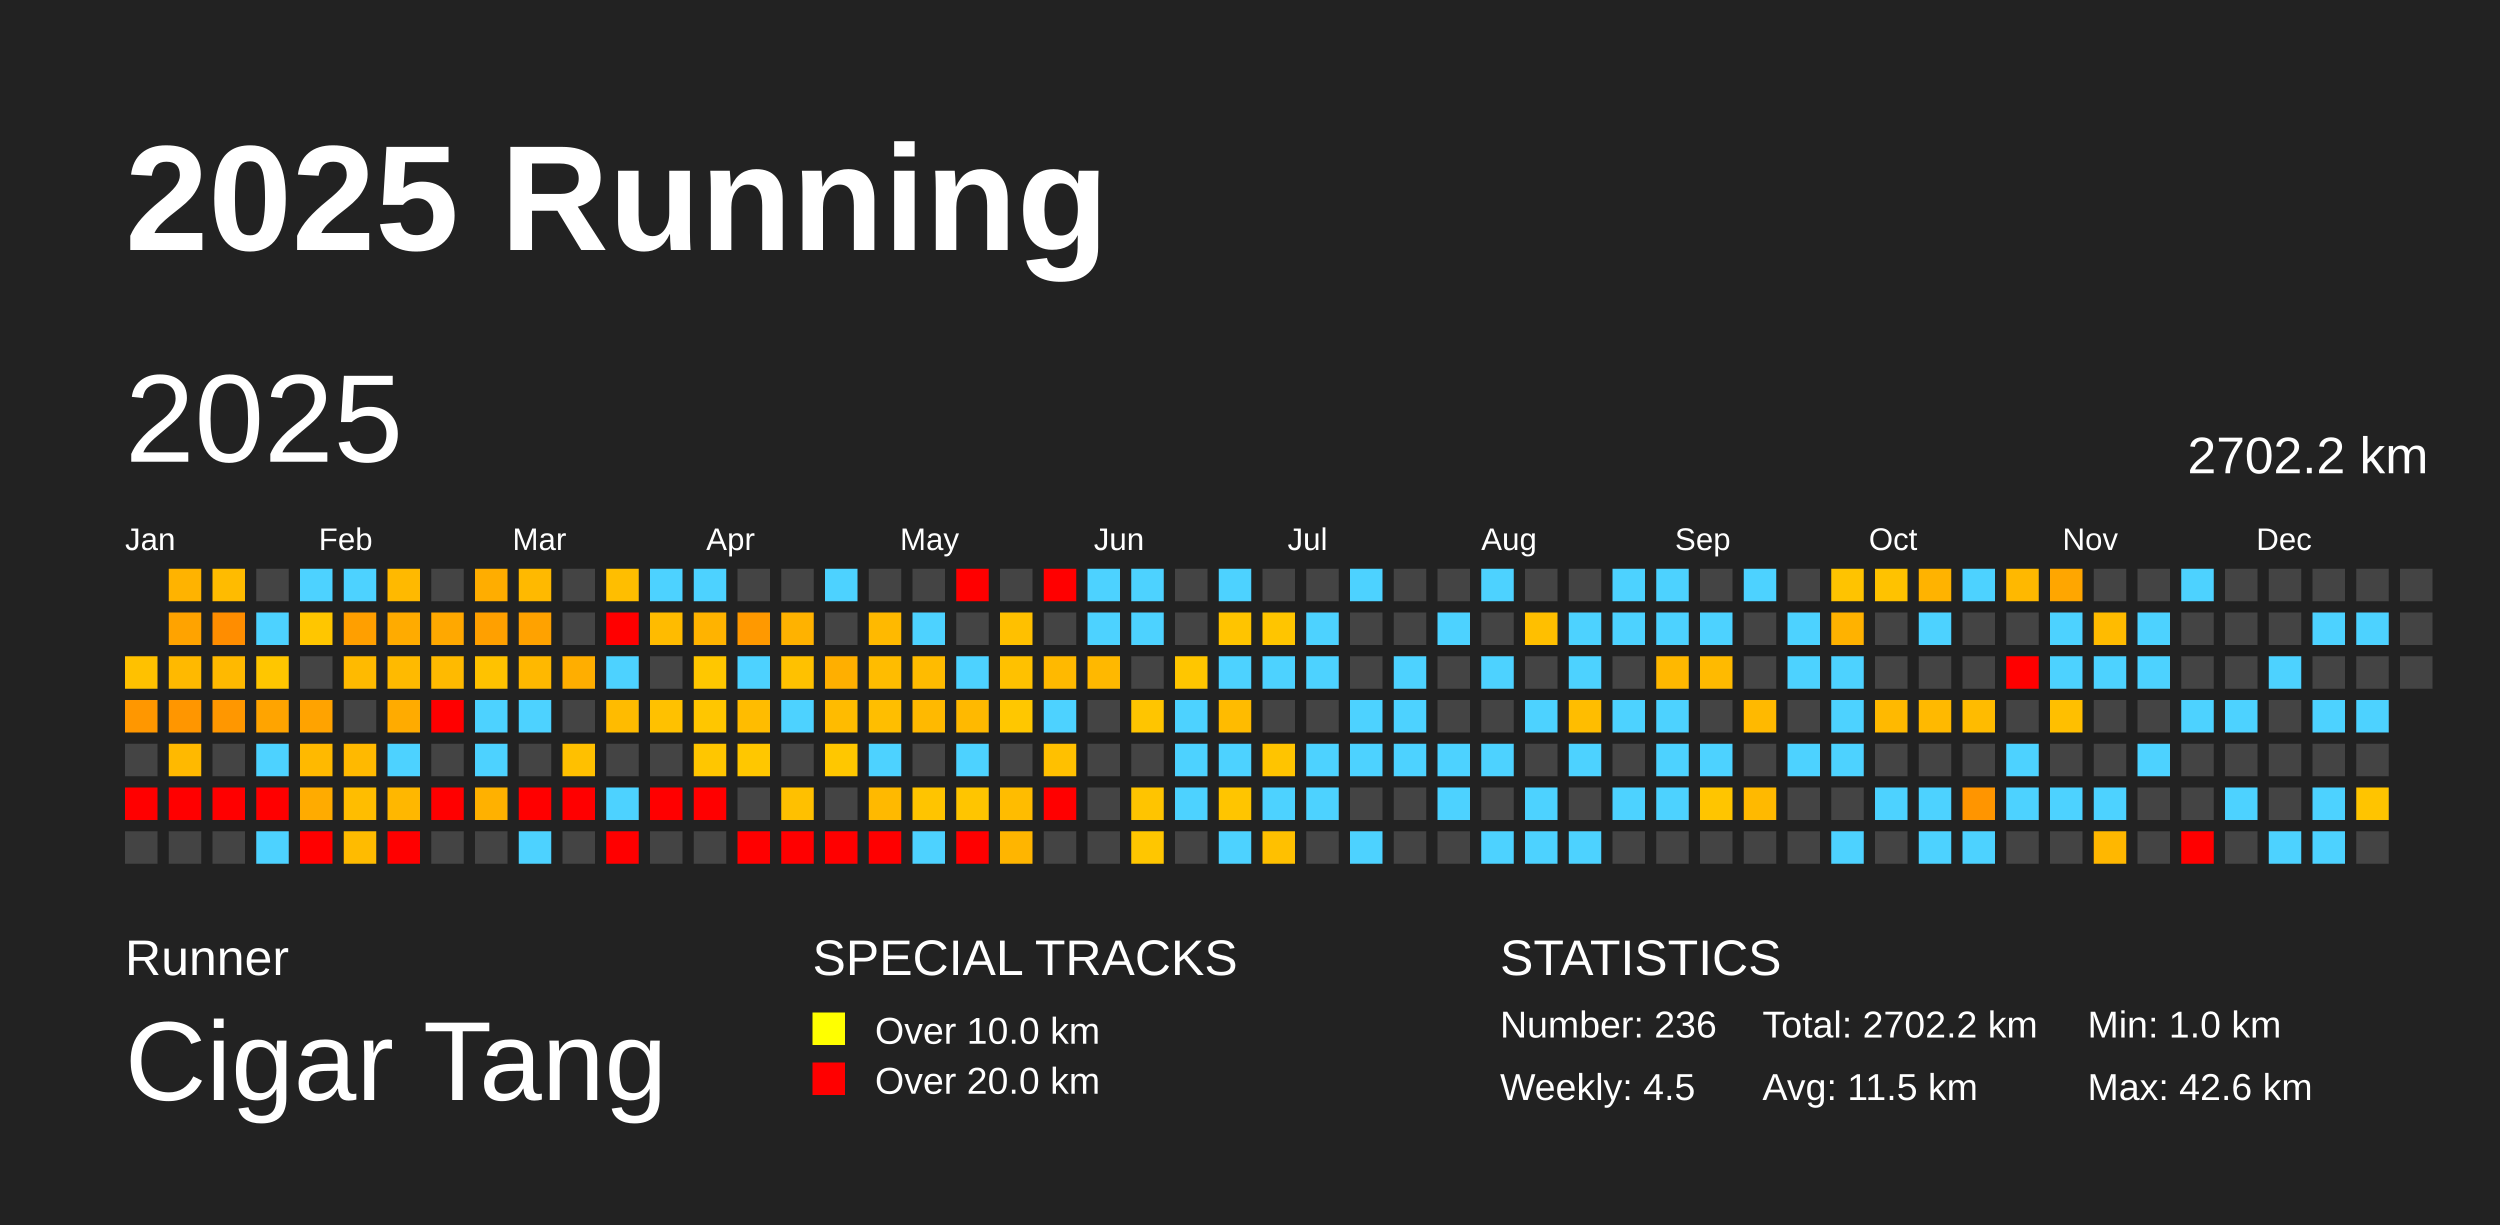
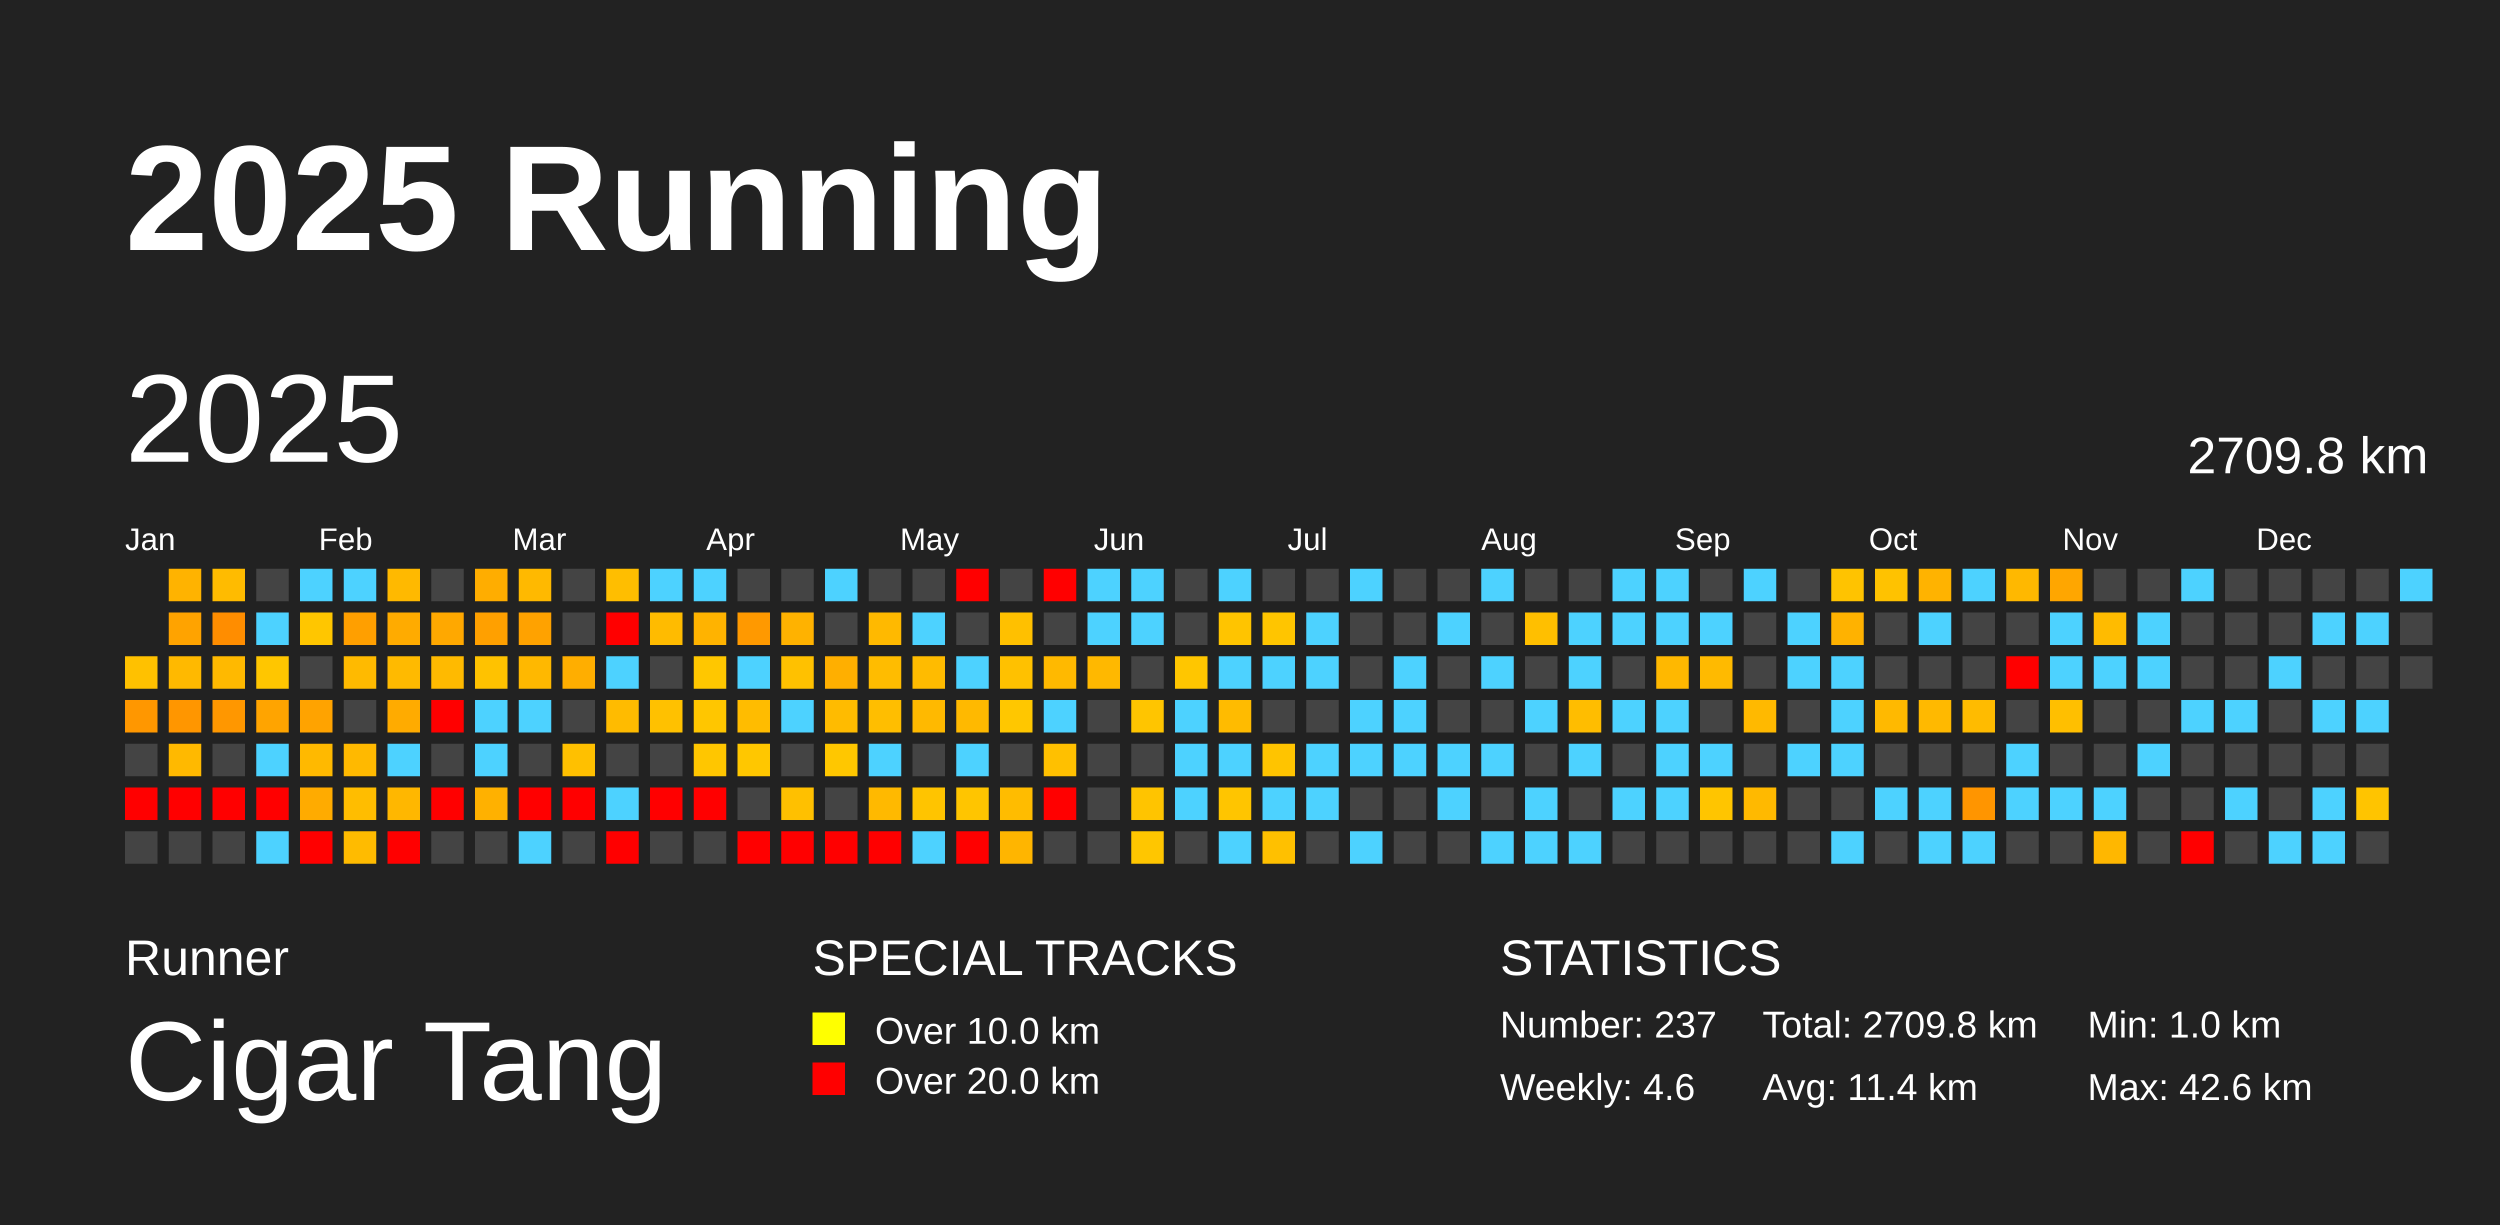
<svg xmlns="http://www.w3.org/2000/svg" baseProfile="full" height="98mm" version="1.1" viewBox="0,0,200,98" width="200mm">
  <defs />
  <rect fill="#222222" height="98" width="200" x="0" y="0" />
  <text fill="#FFFFFF" style="font-size:12px; font-family:Arial; font-weight:bold;" x="10" y="20">2025 Running</text>
  <text fill="#FFFFFF" style="font-size:4px; font-family:Arial" x="10" y="78">Runner</text>
  <text fill="#FFFFFF" style="font-size:9px; font-family:Arial" x="10" y="88">Cigar Tang</text>
  <text fill="#FFFFFF" style="font-size:4px; font-family:Arial" x="65" y="78">SPECIAL TRACKS</text>
  <rect fill="yellow" height="2.6" width="2.6" x="65" y="81" />
  <text fill="#FFFFFF" style="font-size:3px; font-family:Arial" x="70" y="83.5">Over 10.0 km</text>
  <rect fill="red" height="2.6" width="2.6" x="65" y="85" />
  <text fill="#FFFFFF" style="font-size:3px; font-family:Arial" x="70" y="87.5">Over 20.0 km</text>
  <text fill="#FFFFFF" style="font-size:4px; font-family:Arial" x="120" y="78">STATISTICS</text>
-   <text fill="#FFFFFF" style="font-size:3px; font-family:Arial" x="120" y="83">Number: 236</text>
-   <text fill="#FFFFFF" style="font-size:3px; font-family:Arial" x="120" y="88">Weekly: 4.5</text>
-   <text fill="#FFFFFF" style="font-size:3px; font-family:Arial" x="141" y="83">Total: 2702.2 km</text>
-   <text fill="#FFFFFF" style="font-size:3px; font-family:Arial" x="141" y="88">Avg: 11.5 km</text>
+   <text fill="#FFFFFF" style="font-size:3px; font-family:Arial" x="120" y="83">Number: 237</text>
+   <text fill="#FFFFFF" style="font-size:3px; font-family:Arial" x="120" y="88">Weekly: 4.6</text>
+   <text fill="#FFFFFF" style="font-size:3px; font-family:Arial" x="141" y="83">Total: 2709.8 km</text>
+   <text fill="#FFFFFF" style="font-size:3px; font-family:Arial" x="141" y="88">Avg: 11.4 km</text>
  <text fill="#FFFFFF" style="font-size:3px; font-family:Arial" x="167" y="83">Min: 1.0 km</text>
  <text fill="#FFFFFF" style="font-size:3px; font-family:Arial" x="167" y="88">Max: 42.6 km</text>
  <text dominant-baseline="hanging" fill="#FFFFFF" style="font-size:10.0px; font-family:Arial;" x="10" y="30">2025</text>
-   <text dominant-baseline="hanging" fill="#FFFFFF" style="font-size:4.125px; font-family:Arial;" x="175" y="35">2702.2 km</text>
+   <text dominant-baseline="hanging" fill="#FFFFFF" style="font-size:4.125px; font-family:Arial;" x="175" y="35">2709.8 km</text>
  <text fill="#FFFFFF" style="font-size:2.5px; font-family:Arial" x="10.0" y="44">Jan</text>
  <text fill="#FFFFFF" style="font-size:2.5px; font-family:Arial" x="25.5" y="44">Feb</text>
  <text fill="#FFFFFF" style="font-size:2.5px; font-family:Arial" x="41.0" y="44">Mar</text>
  <text fill="#FFFFFF" style="font-size:2.5px; font-family:Arial" x="56.5" y="44">Apr</text>
  <text fill="#FFFFFF" style="font-size:2.5px; font-family:Arial" x="72.0" y="44">May</text>
  <text fill="#FFFFFF" style="font-size:2.5px; font-family:Arial" x="87.5" y="44">Jun</text>
  <text fill="#FFFFFF" style="font-size:2.5px; font-family:Arial" x="103.0" y="44">Jul</text>
  <text fill="#FFFFFF" style="font-size:2.5px; font-family:Arial" x="118.5" y="44">Aug</text>
  <text fill="#FFFFFF" style="font-size:2.5px; font-family:Arial" x="134.0" y="44">Sep</text>
  <text fill="#FFFFFF" style="font-size:2.5px; font-family:Arial" x="149.5" y="44">Oct</text>
  <text fill="#FFFFFF" style="font-size:2.5px; font-family:Arial" x="165.0" y="44">Nov</text>
  <text fill="#FFFFFF" style="font-size:2.5px; font-family:Arial" x="180.5" y="44">Dec</text>
  <rect fill="#ffc100" height="2.6" width="2.6" x="10.0" y="52.5" />
  <rect fill="#ff9700" height="2.6" width="2.6" x="10.0" y="56.0" />
  <rect fill="#444444" height="2.6" width="2.6" x="10.0" y="59.5" />
  <rect fill="red" height="2.6" width="2.6" x="10.0" y="63.0" />
  <rect fill="#444444" height="2.6" width="2.6" x="10.0" y="66.5" />
  <rect fill="#ffb300" height="2.6" width="2.6" x="13.5" y="45.5" />
  <rect fill="#ffa300" height="2.6" width="2.6" x="13.5" y="49.0" />
  <rect fill="#ffb900" height="2.6" width="2.6" x="13.5" y="52.5" />
  <rect fill="#ff9600" height="2.6" width="2.6" x="13.5" y="56.0" />
  <rect fill="#ffb900" height="2.6" width="2.6" x="13.5" y="59.5" />
  <rect fill="red" height="2.6" width="2.6" x="13.5" y="63.0" />
  <rect fill="#444444" height="2.6" width="2.6" x="13.5" y="66.5" />
  <rect fill="#ffbb00" height="2.6" width="2.6" x="17.0" y="45.5" />
  <rect fill="#ff8d00" height="2.6" width="2.6" x="17.0" y="49.0" />
  <rect fill="#ffb900" height="2.6" width="2.6" x="17.0" y="52.5" />
  <rect fill="#ff9700" height="2.6" width="2.6" x="17.0" y="56.0" />
  <rect fill="#444444" height="2.6" width="2.6" x="17.0" y="59.5" />
  <rect fill="red" height="2.6" width="2.6" x="17.0" y="63.0" />
  <rect fill="#444444" height="2.6" width="2.6" x="17.0" y="66.5" />
  <rect fill="#444444" height="2.6" width="2.6" x="20.5" y="45.5" />
  <rect fill="#4dd2ff" height="2.6" width="2.6" x="20.5" y="49.0" />
  <rect fill="#ffc600" height="2.6" width="2.6" x="20.5" y="52.5" />
  <rect fill="#ffa400" height="2.6" width="2.6" x="20.5" y="56.0" />
  <rect fill="#4dd2ff" height="2.6" width="2.6" x="20.5" y="59.5" />
  <rect fill="red" height="2.6" width="2.6" x="20.5" y="63.0" />
  <rect fill="#4dd2ff" height="2.6" width="2.6" x="20.5" y="66.5" />
  <rect fill="#4dd2ff" height="2.6" width="2.6" x="24.0" y="45.5" />
  <rect fill="#ffc600" height="2.6" width="2.6" x="24.0" y="49.0" />
  <rect fill="#444444" height="2.6" width="2.6" x="24.0" y="52.5" />
  <rect fill="#ffa300" height="2.6" width="2.6" x="24.0" y="56.0" />
  <rect fill="#ffb900" height="2.6" width="2.6" x="24.0" y="59.5" />
  <rect fill="#ffab00" height="2.6" width="2.6" x="24.0" y="63.0" />
  <rect fill="red" height="2.6" width="2.6" x="24.0" y="66.5" />
  <rect fill="#4dd2ff" height="2.6" width="2.6" x="27.5" y="45.5" />
  <rect fill="#ff9f00" height="2.6" width="2.6" x="27.5" y="49.0" />
  <rect fill="#ffba00" height="2.6" width="2.6" x="27.5" y="52.5" />
  <rect fill="#444444" height="2.6" width="2.6" x="27.5" y="56.0" />
  <rect fill="#ffb900" height="2.6" width="2.6" x="27.5" y="59.5" />
  <rect fill="#ffbd00" height="2.6" width="2.6" x="27.5" y="63.0" />
  <rect fill="#ffbb00" height="2.6" width="2.6" x="27.5" y="66.5" />
  <rect fill="#ffb900" height="2.6" width="2.6" x="31.0" y="45.5" />
  <rect fill="#ffab00" height="2.6" width="2.6" x="31.0" y="49.0" />
  <rect fill="#ffba00" height="2.6" width="2.6" x="31.0" y="52.5" />
  <rect fill="#ffab00" height="2.6" width="2.6" x="31.0" y="56.0" />
  <rect fill="#4dd2ff" height="2.6" width="2.6" x="31.0" y="59.5" />
  <rect fill="#ffb700" height="2.6" width="2.6" x="31.0" y="63.0" />
  <rect fill="red" height="2.6" width="2.6" x="31.0" y="66.5" />
  <rect fill="#444444" height="2.6" width="2.6" x="34.5" y="45.5" />
  <rect fill="#ffa800" height="2.6" width="2.6" x="34.5" y="49.0" />
  <rect fill="#ffba00" height="2.6" width="2.6" x="34.5" y="52.5" />
  <rect fill="red" height="2.6" width="2.6" x="34.5" y="56.0" />
  <rect fill="#444444" height="2.6" width="2.6" x="34.5" y="59.5" />
  <rect fill="red" height="2.6" width="2.6" x="34.5" y="63.0" />
  <rect fill="#444444" height="2.6" width="2.6" x="34.5" y="66.5" />
  <rect fill="#ffad00" height="2.6" width="2.6" x="38.0" y="45.5" />
  <rect fill="#ffa000" height="2.6" width="2.6" x="38.0" y="49.0" />
  <rect fill="#ffc200" height="2.6" width="2.6" x="38.0" y="52.5" />
  <rect fill="#4dd2ff" height="2.6" width="2.6" x="38.0" y="56.0" />
  <rect fill="#4dd2ff" height="2.6" width="2.6" x="38.0" y="59.5" />
  <rect fill="#ffb100" height="2.6" width="2.6" x="38.0" y="63.0" />
  <rect fill="#444444" height="2.6" width="2.6" x="38.0" y="66.5" />
  <rect fill="#ffb900" height="2.6" width="2.6" x="41.5" y="45.5" />
  <rect fill="#ffa200" height="2.6" width="2.6" x="41.5" y="49.0" />
  <rect fill="#ffb800" height="2.6" width="2.6" x="41.5" y="52.5" />
  <rect fill="#4dd2ff" height="2.6" width="2.6" x="41.5" y="56.0" />
  <rect fill="#444444" height="2.6" width="2.6" x="41.5" y="59.5" />
  <rect fill="red" height="2.6" width="2.6" x="41.5" y="63.0" />
  <rect fill="#4dd2ff" height="2.6" width="2.6" x="41.5" y="66.5" />
  <rect fill="#444444" height="2.6" width="2.6" x="45.0" y="45.5" />
  <rect fill="#444444" height="2.6" width="2.6" x="45.0" y="49.0" />
  <rect fill="#ffae00" height="2.6" width="2.6" x="45.0" y="52.5" />
  <rect fill="#444444" height="2.6" width="2.6" x="45.0" y="56.0" />
  <rect fill="#ffc000" height="2.6" width="2.6" x="45.0" y="59.5" />
  <rect fill="red" height="2.6" width="2.6" x="45.0" y="63.0" />
  <rect fill="#444444" height="2.6" width="2.6" x="45.0" y="66.5" />
  <rect fill="#ffbe00" height="2.6" width="2.6" x="48.5" y="45.5" />
  <rect fill="red" height="2.6" width="2.6" x="48.5" y="49.0" />
  <rect fill="#4dd2ff" height="2.6" width="2.6" x="48.5" y="52.5" />
  <rect fill="#ffbb00" height="2.6" width="2.6" x="48.5" y="56.0" />
  <rect fill="#444444" height="2.6" width="2.6" x="48.5" y="59.5" />
  <rect fill="#4dd2ff" height="2.6" width="2.6" x="48.5" y="63.0" />
  <rect fill="red" height="2.6" width="2.6" x="48.5" y="66.5" />
  <rect fill="#4dd2ff" height="2.6" width="2.6" x="52.0" y="45.5" />
  <rect fill="#ffbb00" height="2.6" width="2.6" x="52.0" y="49.0" />
  <rect fill="#444444" height="2.6" width="2.6" x="52.0" y="52.5" />
  <rect fill="#ffc100" height="2.6" width="2.6" x="52.0" y="56.0" />
  <rect fill="#444444" height="2.6" width="2.6" x="52.0" y="59.5" />
  <rect fill="red" height="2.6" width="2.6" x="52.0" y="63.0" />
  <rect fill="#444444" height="2.6" width="2.6" x="52.0" y="66.5" />
  <rect fill="#4dd2ff" height="2.6" width="2.6" x="55.5" y="45.5" />
  <rect fill="#ffb300" height="2.6" width="2.6" x="55.5" y="49.0" />
  <rect fill="#ffc700" height="2.6" width="2.6" x="55.5" y="52.5" />
  <rect fill="#ffc600" height="2.6" width="2.6" x="55.5" y="56.0" />
  <rect fill="#ffc600" height="2.6" width="2.6" x="55.5" y="59.5" />
  <rect fill="red" height="2.6" width="2.6" x="55.5" y="63.0" />
  <rect fill="#444444" height="2.6" width="2.6" x="55.5" y="66.5" />
  <rect fill="#444444" height="2.6" width="2.6" x="59.0" y="45.5" />
  <rect fill="#ff9900" height="2.6" width="2.6" x="59.0" y="49.0" />
  <rect fill="#4dd2ff" height="2.6" width="2.6" x="59.0" y="52.5" />
  <rect fill="#ffbc00" height="2.6" width="2.6" x="59.0" y="56.0" />
  <rect fill="#ffc700" height="2.6" width="2.6" x="59.0" y="59.5" />
  <rect fill="#444444" height="2.6" width="2.6" x="59.0" y="63.0" />
  <rect fill="red" height="2.6" width="2.6" x="59.0" y="66.5" />
  <rect fill="#444444" height="2.6" width="2.6" x="62.5" y="45.5" />
  <rect fill="#ffb200" height="2.6" width="2.6" x="62.5" y="49.0" />
  <rect fill="#ffc100" height="2.6" width="2.6" x="62.5" y="52.5" />
  <rect fill="#4dd2ff" height="2.6" width="2.6" x="62.5" y="56.0" />
  <rect fill="#444444" height="2.6" width="2.6" x="62.5" y="59.5" />
  <rect fill="#ffc000" height="2.6" width="2.6" x="62.5" y="63.0" />
  <rect fill="red" height="2.6" width="2.6" x="62.5" y="66.5" />
  <rect fill="#4dd2ff" height="2.6" width="2.6" x="66.0" y="45.5" />
  <rect fill="#444444" height="2.6" width="2.6" x="66.0" y="49.0" />
  <rect fill="#ffaf00" height="2.6" width="2.6" x="66.0" y="52.5" />
  <rect fill="#ffbb00" height="2.6" width="2.6" x="66.0" y="56.0" />
  <rect fill="#ffc700" height="2.6" width="2.6" x="66.0" y="59.5" />
  <rect fill="#444444" height="2.6" width="2.6" x="66.0" y="63.0" />
  <rect fill="red" height="2.6" width="2.6" x="66.0" y="66.5" />
  <rect fill="#444444" height="2.6" width="2.6" x="69.5" y="45.5" />
  <rect fill="#ffb900" height="2.6" width="2.6" x="69.5" y="49.0" />
  <rect fill="#ffbc00" height="2.6" width="2.6" x="69.5" y="52.5" />
  <rect fill="#ffbe00" height="2.6" width="2.6" x="69.5" y="56.0" />
  <rect fill="#4dd2ff" height="2.6" width="2.6" x="69.5" y="59.5" />
  <rect fill="#ffb900" height="2.6" width="2.6" x="69.5" y="63.0" />
  <rect fill="red" height="2.6" width="2.6" x="69.5" y="66.5" />
  <rect fill="#444444" height="2.6" width="2.6" x="73.0" y="45.5" />
  <rect fill="#4dd2ff" height="2.6" width="2.6" x="73.0" y="49.0" />
  <rect fill="#ffbb00" height="2.6" width="2.6" x="73.0" y="52.5" />
  <rect fill="#ffb900" height="2.6" width="2.6" x="73.0" y="56.0" />
  <rect fill="#444444" height="2.6" width="2.6" x="73.0" y="59.5" />
  <rect fill="#ffc400" height="2.6" width="2.6" x="73.0" y="63.0" />
  <rect fill="#4dd2ff" height="2.6" width="2.6" x="73.0" y="66.5" />
  <rect fill="red" height="2.6" width="2.6" x="76.5" y="45.5" />
  <rect fill="#444444" height="2.6" width="2.6" x="76.5" y="49.0" />
  <rect fill="#4dd2ff" height="2.6" width="2.6" x="76.5" y="52.5" />
  <rect fill="#ffb900" height="2.6" width="2.6" x="76.5" y="56.0" />
  <rect fill="#4dd2ff" height="2.6" width="2.6" x="76.5" y="59.5" />
  <rect fill="#ffc500" height="2.6" width="2.6" x="76.5" y="63.0" />
  <rect fill="red" height="2.6" width="2.6" x="76.5" y="66.5" />
  <rect fill="#444444" height="2.6" width="2.6" x="80.0" y="45.5" />
  <rect fill="#ffc000" height="2.6" width="2.6" x="80.0" y="49.0" />
  <rect fill="#ffc100" height="2.6" width="2.6" x="80.0" y="52.5" />
  <rect fill="#ffc700" height="2.6" width="2.6" x="80.0" y="56.0" />
  <rect fill="#444444" height="2.6" width="2.6" x="80.0" y="59.5" />
  <rect fill="#ffbc00" height="2.6" width="2.6" x="80.0" y="63.0" />
  <rect fill="#ffb500" height="2.6" width="2.6" x="80.0" y="66.5" />
  <rect fill="red" height="2.6" width="2.6" x="83.5" y="45.5" />
  <rect fill="#444444" height="2.6" width="2.6" x="83.5" y="49.0" />
  <rect fill="#ffb900" height="2.6" width="2.6" x="83.5" y="52.5" />
  <rect fill="#4dd2ff" height="2.6" width="2.6" x="83.5" y="56.0" />
  <rect fill="#ffc000" height="2.6" width="2.6" x="83.5" y="59.5" />
  <rect fill="red" height="2.6" width="2.6" x="83.5" y="63.0" />
  <rect fill="#444444" height="2.6" width="2.6" x="83.5" y="66.5" />
  <rect fill="#4dd2ff" height="2.6" width="2.6" x="87.0" y="45.5" />
  <rect fill="#4dd2ff" height="2.6" width="2.6" x="87.0" y="49.0" />
  <rect fill="#ffb800" height="2.6" width="2.6" x="87.0" y="52.5" />
  <rect fill="#444444" height="2.6" width="2.6" x="87.0" y="56.0" />
  <rect fill="#444444" height="2.6" width="2.6" x="87.0" y="59.5" />
  <rect fill="#444444" height="2.6" width="2.6" x="87.0" y="63.0" />
  <rect fill="#444444" height="2.6" width="2.6" x="87.0" y="66.5" />
  <rect fill="#4dd2ff" height="2.6" width="2.6" x="90.5" y="45.5" />
  <rect fill="#4dd2ff" height="2.6" width="2.6" x="90.5" y="49.0" />
  <rect fill="#444444" height="2.6" width="2.6" x="90.5" y="52.5" />
  <rect fill="#ffc500" height="2.6" width="2.6" x="90.5" y="56.0" />
  <rect fill="#444444" height="2.6" width="2.6" x="90.5" y="59.5" />
  <rect fill="#ffc400" height="2.6" width="2.6" x="90.5" y="63.0" />
  <rect fill="#ffc600" height="2.6" width="2.6" x="90.5" y="66.5" />
  <rect fill="#444444" height="2.6" width="2.6" x="94.0" y="45.5" />
  <rect fill="#444444" height="2.6" width="2.6" x="94.0" y="49.0" />
  <rect fill="#ffc600" height="2.6" width="2.6" x="94.0" y="52.5" />
  <rect fill="#4dd2ff" height="2.6" width="2.6" x="94.0" y="56.0" />
  <rect fill="#4dd2ff" height="2.6" width="2.6" x="94.0" y="59.5" />
  <rect fill="#4dd2ff" height="2.6" width="2.6" x="94.0" y="63.0" />
  <rect fill="#444444" height="2.6" width="2.6" x="94.0" y="66.5" />
  <rect fill="#4dd2ff" height="2.6" width="2.6" x="97.5" y="45.5" />
  <rect fill="#ffc400" height="2.6" width="2.6" x="97.5" y="49.0" />
  <rect fill="#4dd2ff" height="2.6" width="2.6" x="97.5" y="52.5" />
  <rect fill="#ffbb00" height="2.6" width="2.6" x="97.5" y="56.0" />
  <rect fill="#4dd2ff" height="2.6" width="2.6" x="97.5" y="59.5" />
  <rect fill="#ffc500" height="2.6" width="2.6" x="97.5" y="63.0" />
  <rect fill="#4dd2ff" height="2.6" width="2.6" x="97.5" y="66.5" />
  <rect fill="#444444" height="2.6" width="2.6" x="101.0" y="45.5" />
  <rect fill="#ffc500" height="2.6" width="2.6" x="101.0" y="49.0" />
  <rect fill="#4dd2ff" height="2.6" width="2.6" x="101.0" y="52.5" />
  <rect fill="#444444" height="2.6" width="2.6" x="101.0" y="56.0" />
  <rect fill="#ffc400" height="2.6" width="2.6" x="101.0" y="59.5" />
  <rect fill="#4dd2ff" height="2.6" width="2.6" x="101.0" y="63.0" />
  <rect fill="#ffc000" height="2.6" width="2.6" x="101.0" y="66.5" />
  <rect fill="#444444" height="2.6" width="2.6" x="104.5" y="45.5" />
  <rect fill="#4dd2ff" height="2.6" width="2.6" x="104.5" y="49.0" />
  <rect fill="#4dd2ff" height="2.6" width="2.6" x="104.5" y="52.5" />
  <rect fill="#444444" height="2.6" width="2.6" x="104.5" y="56.0" />
  <rect fill="#4dd2ff" height="2.6" width="2.6" x="104.5" y="59.5" />
  <rect fill="#4dd2ff" height="2.6" width="2.6" x="104.5" y="63.0" />
  <rect fill="#444444" height="2.6" width="2.6" x="104.5" y="66.5" />
  <rect fill="#4dd2ff" height="2.6" width="2.6" x="108.0" y="45.5" />
  <rect fill="#444444" height="2.6" width="2.6" x="108.0" y="49.0" />
  <rect fill="#444444" height="2.6" width="2.6" x="108.0" y="52.5" />
  <rect fill="#4dd2ff" height="2.6" width="2.6" x="108.0" y="56.0" />
  <rect fill="#4dd2ff" height="2.6" width="2.6" x="108.0" y="59.5" />
  <rect fill="#444444" height="2.6" width="2.6" x="108.0" y="63.0" />
  <rect fill="#4dd2ff" height="2.6" width="2.6" x="108.0" y="66.5" />
  <rect fill="#444444" height="2.6" width="2.6" x="111.5" y="45.5" />
  <rect fill="#444444" height="2.6" width="2.6" x="111.5" y="49.0" />
  <rect fill="#4dd2ff" height="2.6" width="2.6" x="111.5" y="52.5" />
  <rect fill="#4dd2ff" height="2.6" width="2.6" x="111.5" y="56.0" />
  <rect fill="#4dd2ff" height="2.6" width="2.6" x="111.5" y="59.5" />
  <rect fill="#444444" height="2.6" width="2.6" x="111.5" y="63.0" />
  <rect fill="#444444" height="2.6" width="2.6" x="111.5" y="66.5" />
  <rect fill="#444444" height="2.6" width="2.6" x="115.0" y="45.5" />
  <rect fill="#4dd2ff" height="2.6" width="2.6" x="115.0" y="49.0" />
  <rect fill="#444444" height="2.6" width="2.6" x="115.0" y="52.5" />
  <rect fill="#444444" height="2.6" width="2.6" x="115.0" y="56.0" />
  <rect fill="#4dd2ff" height="2.6" width="2.6" x="115.0" y="59.5" />
  <rect fill="#4dd2ff" height="2.6" width="2.6" x="115.0" y="63.0" />
  <rect fill="#444444" height="2.6" width="2.6" x="115.0" y="66.5" />
  <rect fill="#4dd2ff" height="2.6" width="2.6" x="118.5" y="45.5" />
  <rect fill="#444444" height="2.6" width="2.6" x="118.5" y="49.0" />
  <rect fill="#4dd2ff" height="2.6" width="2.6" x="118.5" y="52.5" />
  <rect fill="#444444" height="2.6" width="2.6" x="118.5" y="56.0" />
  <rect fill="#4dd2ff" height="2.6" width="2.6" x="118.5" y="59.5" />
  <rect fill="#444444" height="2.6" width="2.6" x="118.5" y="63.0" />
  <rect fill="#4dd2ff" height="2.6" width="2.6" x="118.5" y="66.5" />
  <rect fill="#444444" height="2.6" width="2.6" x="122.0" y="45.5" />
  <rect fill="#ffbf00" height="2.6" width="2.6" x="122.0" y="49.0" />
  <rect fill="#444444" height="2.6" width="2.6" x="122.0" y="52.5" />
  <rect fill="#4dd2ff" height="2.6" width="2.6" x="122.0" y="56.0" />
  <rect fill="#444444" height="2.6" width="2.6" x="122.0" y="59.5" />
  <rect fill="#4dd2ff" height="2.6" width="2.6" x="122.0" y="63.0" />
  <rect fill="#4dd2ff" height="2.6" width="2.6" x="122.0" y="66.5" />
  <rect fill="#444444" height="2.6" width="2.6" x="125.5" y="45.5" />
  <rect fill="#4dd2ff" height="2.6" width="2.6" x="125.5" y="49.0" />
  <rect fill="#4dd2ff" height="2.6" width="2.6" x="125.5" y="52.5" />
  <rect fill="#ffbd00" height="2.6" width="2.6" x="125.5" y="56.0" />
  <rect fill="#4dd2ff" height="2.6" width="2.6" x="125.5" y="59.5" />
  <rect fill="#444444" height="2.6" width="2.6" x="125.5" y="63.0" />
  <rect fill="#4dd2ff" height="2.6" width="2.6" x="125.5" y="66.5" />
  <rect fill="#4dd2ff" height="2.6" width="2.6" x="129.0" y="45.5" />
  <rect fill="#4dd2ff" height="2.6" width="2.6" x="129.0" y="49.0" />
  <rect fill="#444444" height="2.6" width="2.6" x="129.0" y="52.5" />
  <rect fill="#4dd2ff" height="2.6" width="2.6" x="129.0" y="56.0" />
  <rect fill="#444444" height="2.6" width="2.6" x="129.0" y="59.5" />
  <rect fill="#4dd2ff" height="2.6" width="2.6" x="129.0" y="63.0" />
  <rect fill="#444444" height="2.6" width="2.6" x="129.0" y="66.5" />
  <rect fill="#4dd2ff" height="2.6" width="2.6" x="132.5" y="45.5" />
  <rect fill="#4dd2ff" height="2.6" width="2.6" x="132.5" y="49.0" />
  <rect fill="#ffb800" height="2.6" width="2.6" x="132.5" y="52.5" />
  <rect fill="#4dd2ff" height="2.6" width="2.6" x="132.5" y="56.0" />
  <rect fill="#4dd2ff" height="2.6" width="2.6" x="132.5" y="59.5" />
  <rect fill="#4dd2ff" height="2.6" width="2.6" x="132.5" y="63.0" />
  <rect fill="#444444" height="2.6" width="2.6" x="132.5" y="66.5" />
  <rect fill="#444444" height="2.6" width="2.6" x="136.0" y="45.5" />
  <rect fill="#4dd2ff" height="2.6" width="2.6" x="136.0" y="49.0" />
  <rect fill="#ffba00" height="2.6" width="2.6" x="136.0" y="52.5" />
  <rect fill="#444444" height="2.6" width="2.6" x="136.0" y="56.0" />
  <rect fill="#4dd2ff" height="2.6" width="2.6" x="136.0" y="59.5" />
  <rect fill="#ffc500" height="2.6" width="2.6" x="136.0" y="63.0" />
  <rect fill="#444444" height="2.6" width="2.6" x="136.0" y="66.5" />
  <rect fill="#4dd2ff" height="2.6" width="2.6" x="139.5" y="45.5" />
  <rect fill="#444444" height="2.6" width="2.6" x="139.5" y="49.0" />
  <rect fill="#444444" height="2.6" width="2.6" x="139.5" y="52.5" />
  <rect fill="#ffb900" height="2.6" width="2.6" x="139.5" y="56.0" />
  <rect fill="#444444" height="2.6" width="2.6" x="139.5" y="59.5" />
  <rect fill="#ffb900" height="2.6" width="2.6" x="139.5" y="63.0" />
  <rect fill="#444444" height="2.6" width="2.6" x="139.5" y="66.5" />
  <rect fill="#444444" height="2.6" width="2.6" x="143.0" y="45.5" />
  <rect fill="#4dd2ff" height="2.6" width="2.6" x="143.0" y="49.0" />
  <rect fill="#4dd2ff" height="2.6" width="2.6" x="143.0" y="52.5" />
  <rect fill="#444444" height="2.6" width="2.6" x="143.0" y="56.0" />
  <rect fill="#4dd2ff" height="2.6" width="2.6" x="143.0" y="59.5" />
  <rect fill="#444444" height="2.6" width="2.6" x="143.0" y="63.0" />
  <rect fill="#444444" height="2.6" width="2.6" x="143.0" y="66.5" />
  <rect fill="#ffc300" height="2.6" width="2.6" x="146.5" y="45.5" />
  <rect fill="#ffb200" height="2.6" width="2.6" x="146.5" y="49.0" />
  <rect fill="#4dd2ff" height="2.6" width="2.6" x="146.5" y="52.5" />
  <rect fill="#4dd2ff" height="2.6" width="2.6" x="146.5" y="56.0" />
  <rect fill="#4dd2ff" height="2.6" width="2.6" x="146.5" y="59.5" />
  <rect fill="#444444" height="2.6" width="2.6" x="146.5" y="63.0" />
  <rect fill="#4dd2ff" height="2.6" width="2.6" x="146.5" y="66.5" />
  <rect fill="#ffc200" height="2.6" width="2.6" x="150.0" y="45.5" />
  <rect fill="#444444" height="2.6" width="2.6" x="150.0" y="49.0" />
  <rect fill="#444444" height="2.6" width="2.6" x="150.0" y="52.5" />
  <rect fill="#ffb900" height="2.6" width="2.6" x="150.0" y="56.0" />
  <rect fill="#444444" height="2.6" width="2.6" x="150.0" y="59.5" />
  <rect fill="#4dd2ff" height="2.6" width="2.6" x="150.0" y="63.0" />
  <rect fill="#444444" height="2.6" width="2.6" x="150.0" y="66.5" />
  <rect fill="#ffb300" height="2.6" width="2.6" x="153.5" y="45.5" />
  <rect fill="#4dd2ff" height="2.6" width="2.6" x="153.5" y="49.0" />
  <rect fill="#444444" height="2.6" width="2.6" x="153.5" y="52.5" />
  <rect fill="#ffb900" height="2.6" width="2.6" x="153.5" y="56.0" />
  <rect fill="#444444" height="2.6" width="2.6" x="153.5" y="59.5" />
  <rect fill="#4dd2ff" height="2.6" width="2.6" x="153.5" y="63.0" />
  <rect fill="#4dd2ff" height="2.6" width="2.6" x="153.5" y="66.5" />
  <rect fill="#4dd2ff" height="2.6" width="2.6" x="157.0" y="45.5" />
  <rect fill="#444444" height="2.6" width="2.6" x="157.0" y="49.0" />
  <rect fill="#444444" height="2.6" width="2.6" x="157.0" y="52.5" />
  <rect fill="#ffbb00" height="2.6" width="2.6" x="157.0" y="56.0" />
  <rect fill="#444444" height="2.6" width="2.6" x="157.0" y="59.5" />
  <rect fill="#ff9500" height="2.6" width="2.6" x="157.0" y="63.0" />
  <rect fill="#4dd2ff" height="2.6" width="2.6" x="157.0" y="66.5" />
  <rect fill="#ffb800" height="2.6" width="2.6" x="160.5" y="45.5" />
  <rect fill="#444444" height="2.6" width="2.6" x="160.5" y="49.0" />
  <rect fill="red" height="2.6" width="2.6" x="160.5" y="52.5" />
  <rect fill="#444444" height="2.6" width="2.6" x="160.5" y="56.0" />
  <rect fill="#4dd2ff" height="2.6" width="2.6" x="160.5" y="59.5" />
  <rect fill="#4dd2ff" height="2.6" width="2.6" x="160.5" y="63.0" />
  <rect fill="#444444" height="2.6" width="2.6" x="160.5" y="66.5" />
  <rect fill="#ffa600" height="2.6" width="2.6" x="164.0" y="45.5" />
  <rect fill="#4dd2ff" height="2.6" width="2.6" x="164.0" y="49.0" />
  <rect fill="#4dd2ff" height="2.6" width="2.6" x="164.0" y="52.5" />
  <rect fill="#ffbf00" height="2.6" width="2.6" x="164.0" y="56.0" />
  <rect fill="#444444" height="2.6" width="2.6" x="164.0" y="59.5" />
  <rect fill="#4dd2ff" height="2.6" width="2.6" x="164.0" y="63.0" />
  <rect fill="#444444" height="2.6" width="2.6" x="164.0" y="66.5" />
  <rect fill="#444444" height="2.6" width="2.6" x="167.5" y="45.5" />
  <rect fill="#ffbb00" height="2.6" width="2.6" x="167.5" y="49.0" />
  <rect fill="#4dd2ff" height="2.6" width="2.6" x="167.5" y="52.5" />
  <rect fill="#444444" height="2.6" width="2.6" x="167.5" y="56.0" />
  <rect fill="#444444" height="2.6" width="2.6" x="167.5" y="59.5" />
  <rect fill="#4dd2ff" height="2.6" width="2.6" x="167.5" y="63.0" />
  <rect fill="#ffb700" height="2.6" width="2.6" x="167.5" y="66.5" />
  <rect fill="#444444" height="2.6" width="2.6" x="171.0" y="45.5" />
  <rect fill="#4dd2ff" height="2.6" width="2.6" x="171.0" y="49.0" />
  <rect fill="#4dd2ff" height="2.6" width="2.6" x="171.0" y="52.5" />
  <rect fill="#444444" height="2.6" width="2.6" x="171.0" y="56.0" />
  <rect fill="#4dd2ff" height="2.6" width="2.6" x="171.0" y="59.5" />
  <rect fill="#444444" height="2.6" width="2.6" x="171.0" y="63.0" />
  <rect fill="#444444" height="2.6" width="2.6" x="171.0" y="66.5" />
  <rect fill="#4dd2ff" height="2.6" width="2.6" x="174.5" y="45.5" />
  <rect fill="#444444" height="2.6" width="2.6" x="174.5" y="49.0" />
  <rect fill="#444444" height="2.6" width="2.6" x="174.5" y="52.5" />
  <rect fill="#4dd2ff" height="2.6" width="2.6" x="174.5" y="56.0" />
  <rect fill="#444444" height="2.6" width="2.6" x="174.5" y="59.5" />
  <rect fill="#444444" height="2.6" width="2.6" x="174.5" y="63.0" />
  <rect fill="red" height="2.6" width="2.6" x="174.5" y="66.5" />
  <rect fill="#444444" height="2.6" width="2.6" x="178.0" y="45.5" />
  <rect fill="#444444" height="2.6" width="2.6" x="178.0" y="49.0" />
  <rect fill="#444444" height="2.6" width="2.6" x="178.0" y="52.5" />
  <rect fill="#4dd2ff" height="2.6" width="2.6" x="178.0" y="56.0" />
  <rect fill="#444444" height="2.6" width="2.6" x="178.0" y="59.5" />
  <rect fill="#4dd2ff" height="2.6" width="2.6" x="178.0" y="63.0" />
  <rect fill="#444444" height="2.6" width="2.6" x="178.0" y="66.5" />
  <rect fill="#444444" height="2.6" width="2.6" x="181.5" y="45.5" />
  <rect fill="#444444" height="2.6" width="2.6" x="181.5" y="49.0" />
  <rect fill="#4dd2ff" height="2.6" width="2.6" x="181.5" y="52.5" />
  <rect fill="#444444" height="2.6" width="2.6" x="181.5" y="56.0" />
  <rect fill="#444444" height="2.6" width="2.6" x="181.5" y="59.5" />
  <rect fill="#444444" height="2.6" width="2.6" x="181.5" y="63.0" />
  <rect fill="#4dd2ff" height="2.6" width="2.6" x="181.5" y="66.5" />
  <rect fill="#444444" height="2.6" width="2.6" x="185.0" y="45.5" />
  <rect fill="#4dd2ff" height="2.6" width="2.6" x="185.0" y="49.0" />
  <rect fill="#444444" height="2.6" width="2.6" x="185.0" y="52.5" />
  <rect fill="#4dd2ff" height="2.6" width="2.6" x="185.0" y="56.0" />
  <rect fill="#444444" height="2.6" width="2.6" x="185.0" y="59.5" />
  <rect fill="#4dd2ff" height="2.6" width="2.6" x="185.0" y="63.0" />
  <rect fill="#4dd2ff" height="2.6" width="2.6" x="185.0" y="66.5" />
  <rect fill="#444444" height="2.6" width="2.6" x="188.5" y="45.5" />
  <rect fill="#4dd2ff" height="2.6" width="2.6" x="188.5" y="49.0" />
  <rect fill="#444444" height="2.6" width="2.6" x="188.5" y="52.5" />
  <rect fill="#4dd2ff" height="2.6" width="2.6" x="188.5" y="56.0" />
  <rect fill="#444444" height="2.6" width="2.6" x="188.5" y="59.5" />
  <rect fill="#ffc400" height="2.6" width="2.6" x="188.5" y="63.0" />
  <rect fill="#444444" height="2.6" width="2.6" x="188.5" y="66.5" />
-   <rect fill="#444444" height="2.6" width="2.6" x="192.0" y="45.5" />
+   <rect fill="#4dd2ff" height="2.6" width="2.6" x="192.0" y="45.5" />
  <rect fill="#444444" height="2.6" width="2.6" x="192.0" y="49.0" />
  <rect fill="#444444" height="2.6" width="2.6" x="192.0" y="52.5" />
</svg>
